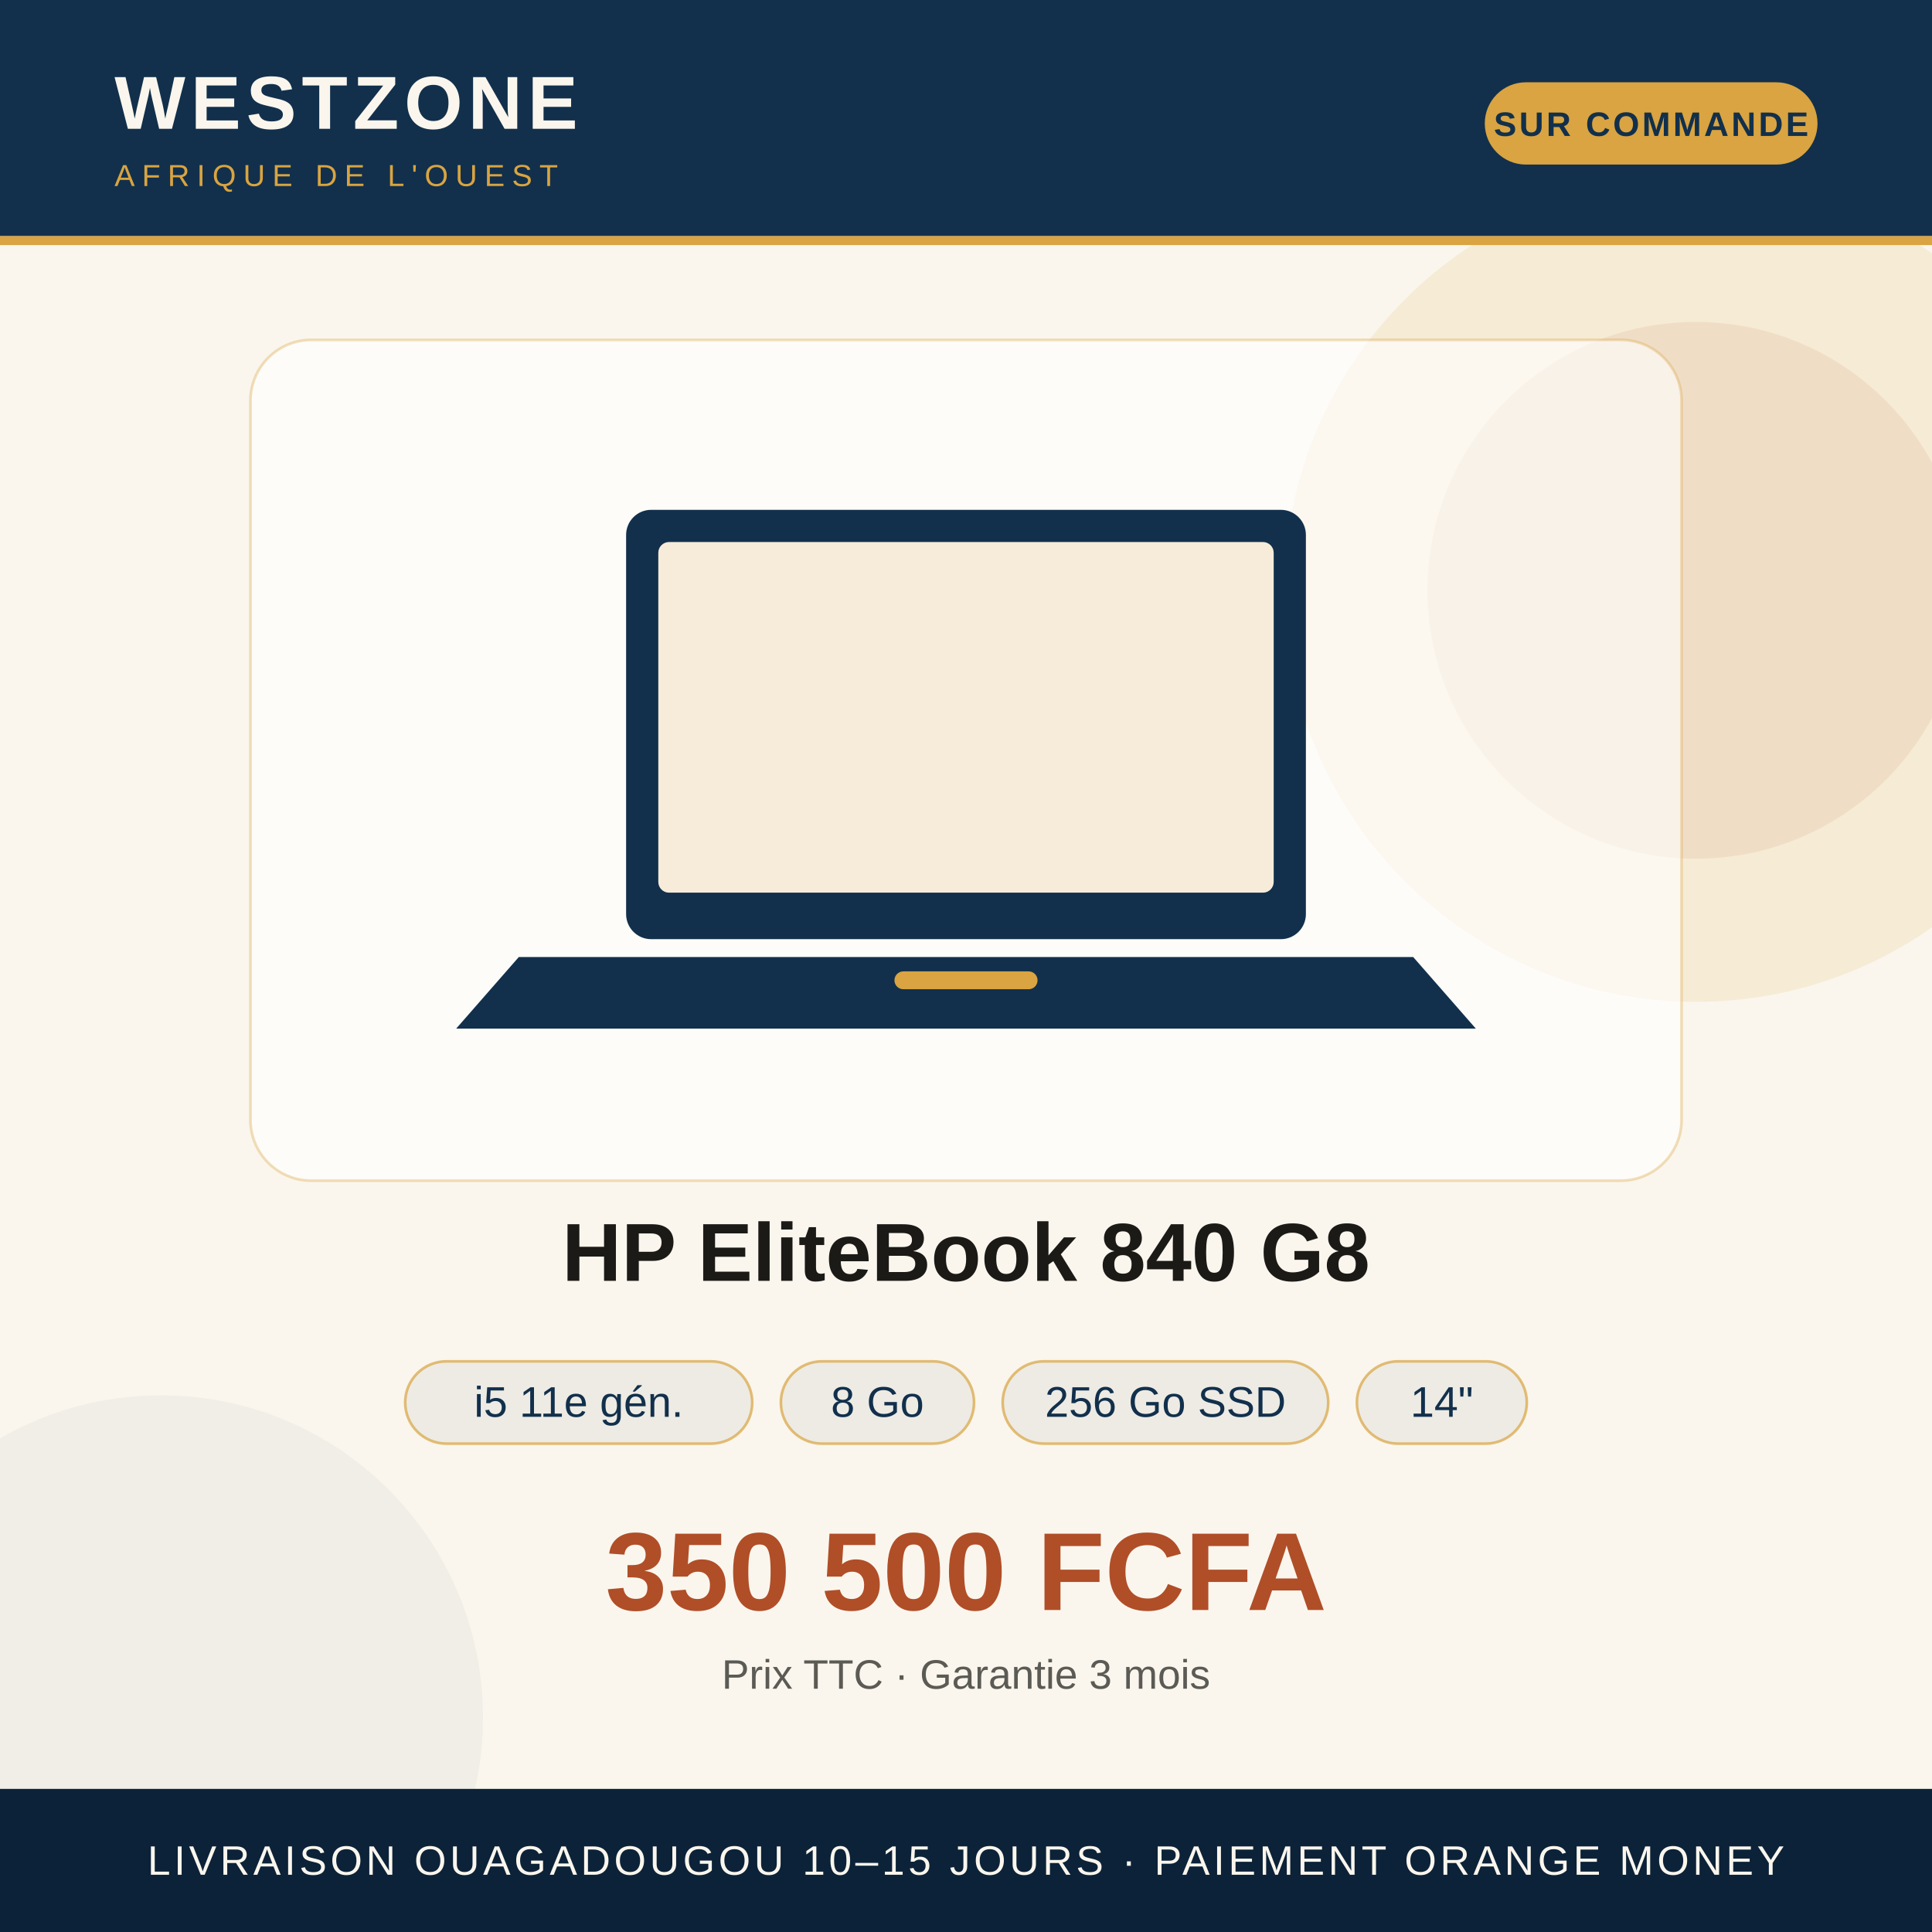
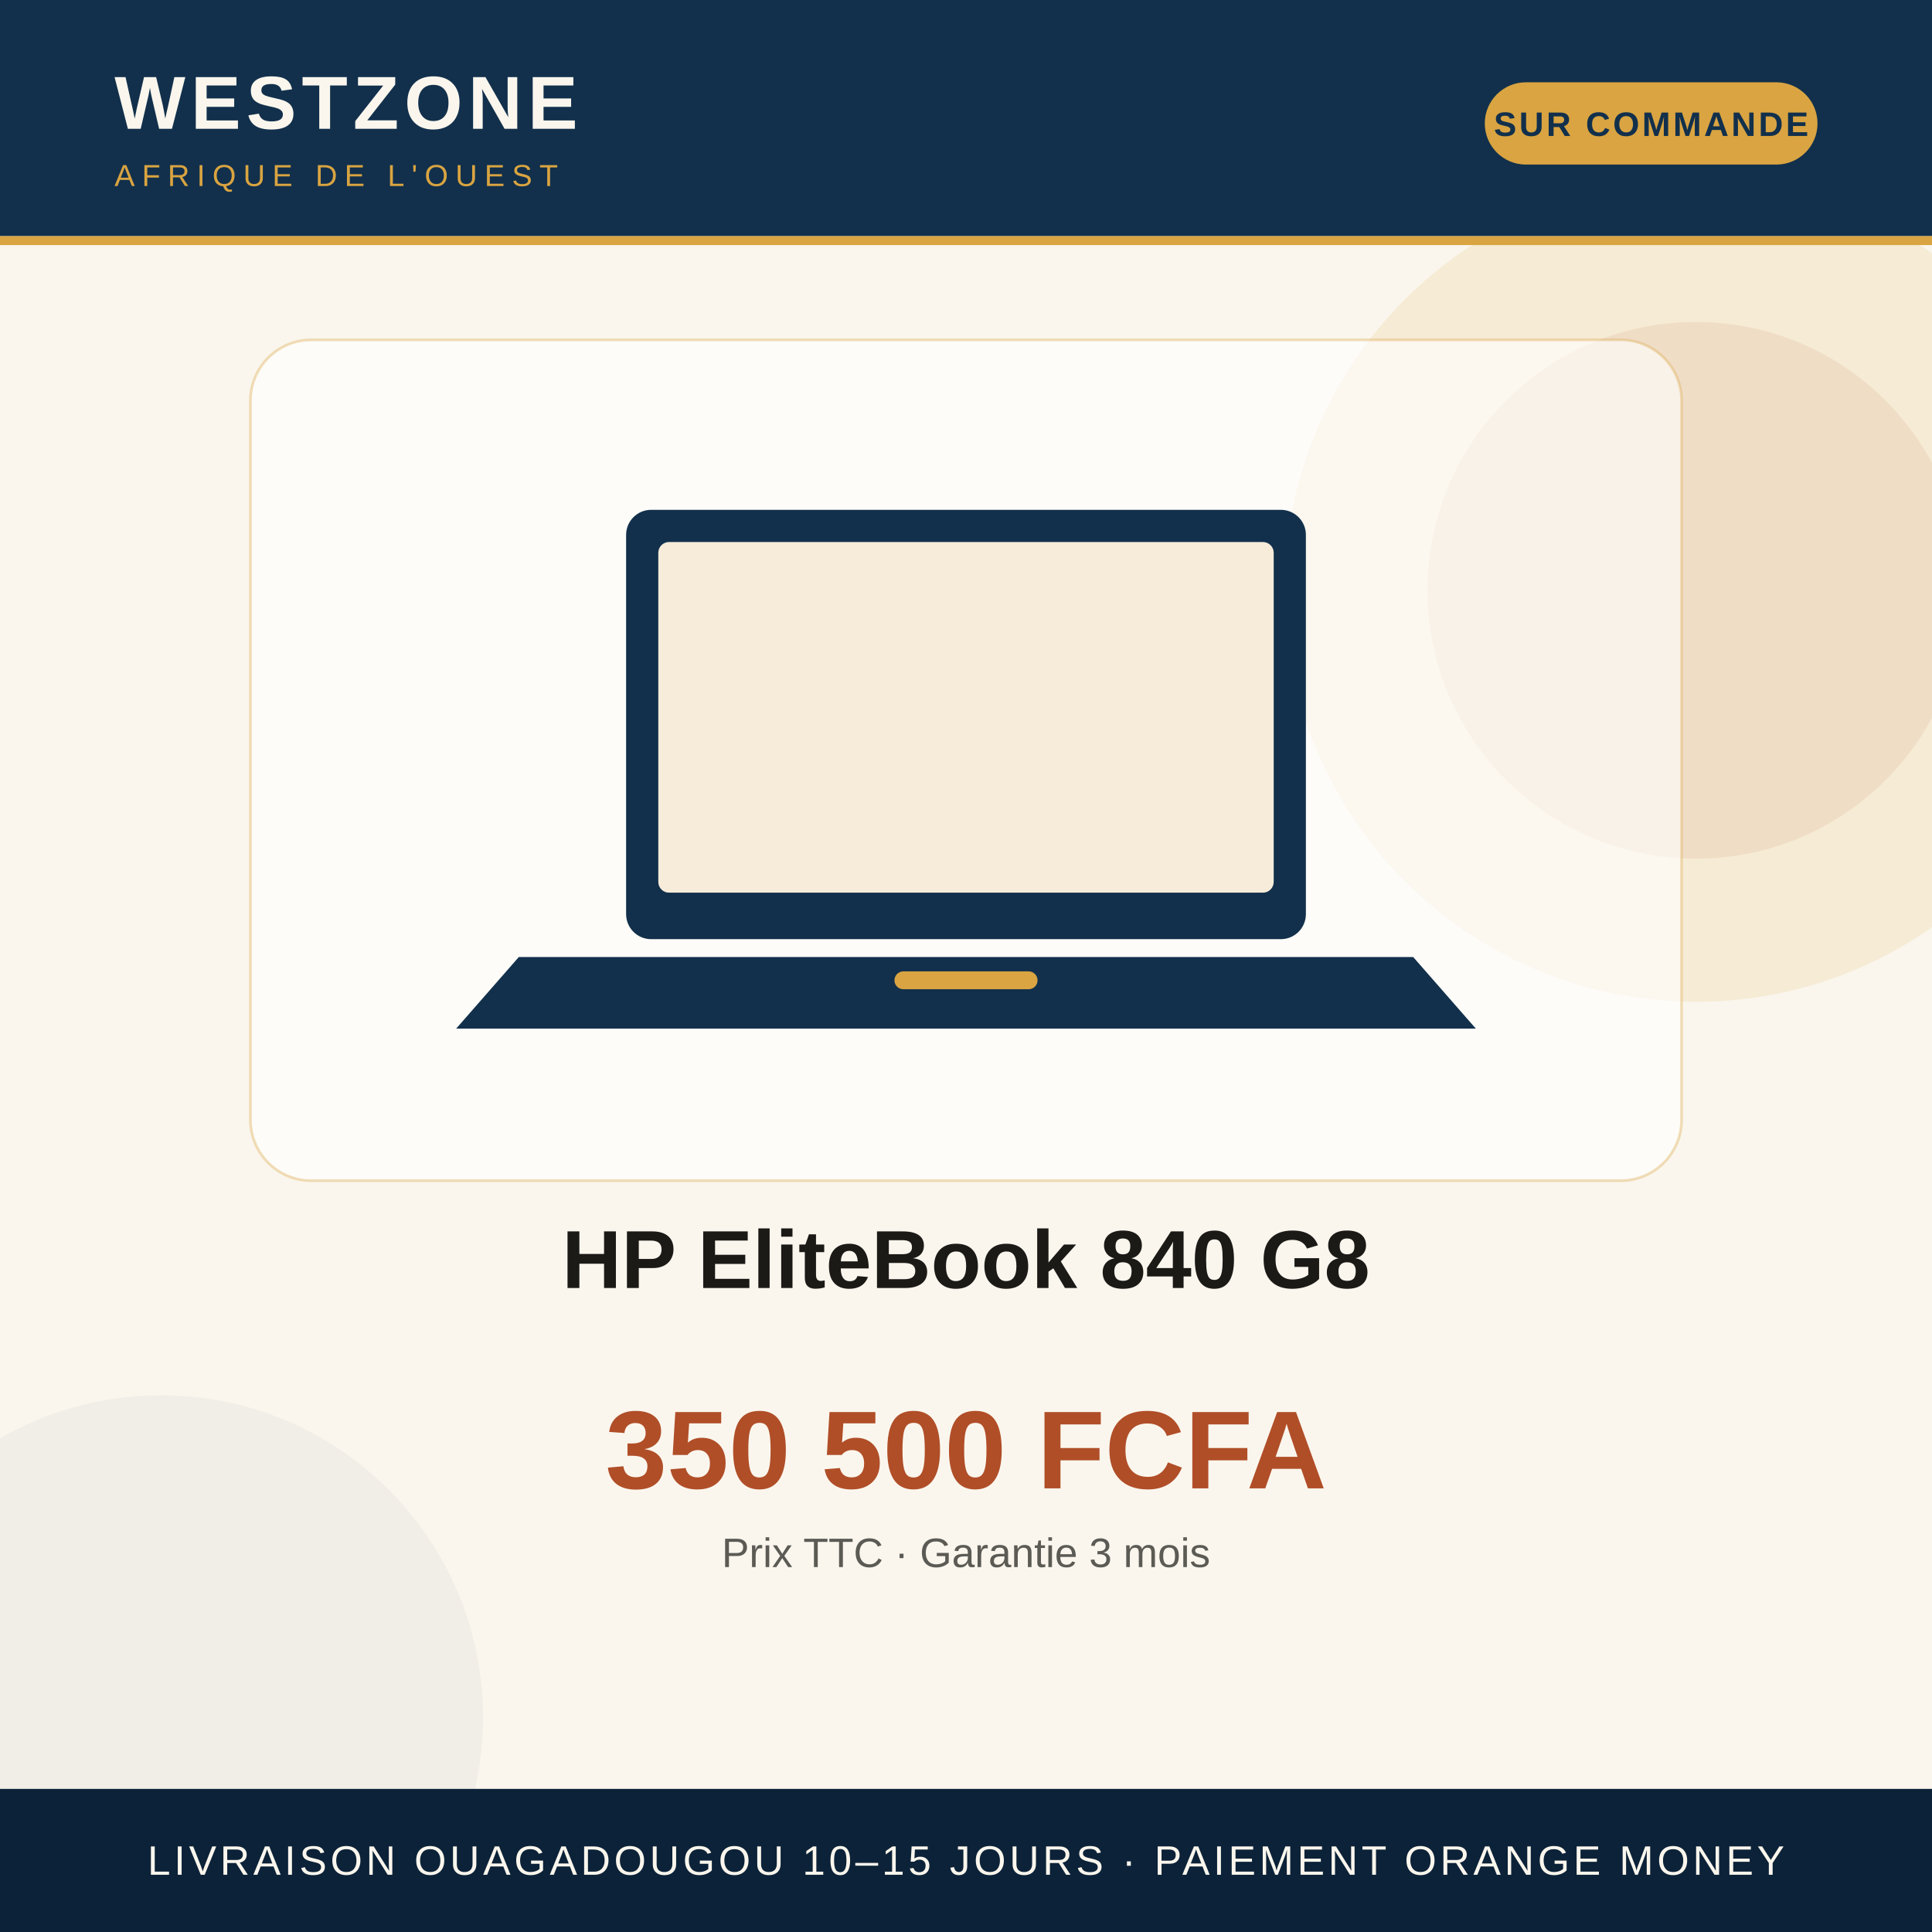
<svg xmlns="http://www.w3.org/2000/svg" width="1080" height="1080" viewBox="0 0 1080 1080">
  <defs>
    <clipPath id="belowHeader">
      <rect x="0" y="132" width="1080" height="868" />
    </clipPath>
  </defs>
  <rect width="1080" height="1080" fill="#FAF6ED" />
  <g clip-path="url(#belowHeader)">
    <circle cx="948" cy="330" r="230" fill="#D9A441" opacity="0.14" />
    <circle cx="948" cy="330" r="150" fill="#B04E28" opacity="0.09" />
    <circle cx="90" cy="960" r="180" fill="#12304C" opacity="0.04" />
  </g>
  <rect x="140" y="190" width="800" height="470" rx="34" fill="#FFFFFF" opacity="0.62" />
  <rect x="140" y="190" width="800" height="470" rx="34" fill="none" stroke="#D9A441" stroke-width="1.5" opacity="0.35" />
  <g transform="translate(540 425)">
    <rect x="-190" y="-140" width="380" height="240" rx="14" fill="#12304C" />
    <rect x="-172" y="-122" width="344" height="196" rx="6" fill="#FAF6ED" />
    <rect x="-172" y="-122" width="344" height="196" rx="6" fill="#D9A441" opacity="0.12" />
    <path d="M-250 110 L250 110 L285 150 L-285 150 Z" fill="#12304C" />
    <rect x="-40" y="118" width="80" height="10" rx="5" fill="#D9A441" />
  </g>
-   <text x="540" y="716" text-anchor="middle" font-family="Arial, Helvetica, sans-serif" font-size="46" font-weight="700" fill="#1B1A17">HP EliteBook 840 G8</text>
-   <rect x="226.5" y="761" width="194" height="46" rx="23" fill="#12304C" opacity="0.055" />
-   <rect x="226.5" y="761" width="194" height="46" rx="23" fill="none" stroke="#D9A441" stroke-width="1.5" opacity="0.7" />
-   <text x="323.5" y="792" text-anchor="middle" font-family="Arial, Helvetica, sans-serif" font-size="24" fill="#12304C">i5 11e gén.</text>
-   <rect x="436.5" y="761" width="108" height="46" rx="23" fill="#12304C" opacity="0.055" />
-   <rect x="436.5" y="761" width="108" height="46" rx="23" fill="none" stroke="#D9A441" stroke-width="1.5" opacity="0.7" />
-   <text x="490.5" y="792" text-anchor="middle" font-family="Arial, Helvetica, sans-serif" font-size="24" fill="#12304C">8 Go</text>
-   <rect x="560.5" y="761" width="182" height="46" rx="23" fill="#12304C" opacity="0.055" />
-   <rect x="560.5" y="761" width="182" height="46" rx="23" fill="none" stroke="#D9A441" stroke-width="1.5" opacity="0.7" />
-   <text x="651.5" y="792" text-anchor="middle" font-family="Arial, Helvetica, sans-serif" font-size="24" fill="#12304C">256 Go SSD</text>
-   <rect x="758.5" y="761" width="95" height="46" rx="23" fill="#12304C" opacity="0.055" />
-   <rect x="758.5" y="761" width="95" height="46" rx="23" fill="none" stroke="#D9A441" stroke-width="1.5" opacity="0.7" />
-   <text x="806" y="792" text-anchor="middle" font-family="Arial, Helvetica, sans-serif" font-size="24" fill="#12304C">14"</text>
-   <text x="540" y="900" text-anchor="middle" font-family="Arial, Helvetica, sans-serif" font-size="62" font-weight="700" fill="#B04E28">350 500 FCFA</text>
-   <text x="540" y="944" text-anchor="middle" font-family="Arial, Helvetica, sans-serif" font-size="23" fill="#5B5A54">Prix TTC · Garantie 3 mois</text>
+   <text x="540" y="720" text-anchor="middle" font-family="Arial, Helvetica, sans-serif" font-size="46" font-weight="700" fill="#1B1A17">HP EliteBook 840 G8</text>
+   <text x="540" y="832" text-anchor="middle" font-family="Arial, Helvetica, sans-serif" font-size="62" font-weight="700" fill="#B04E28">350 500 FCFA</text>
+   <text x="540" y="876" text-anchor="middle" font-family="Arial, Helvetica, sans-serif" font-size="23" fill="#5B5A54">Prix TTC · Garantie 3 mois</text>
  <rect width="1080" height="132" fill="#12304C" />
  <rect y="132" width="1080" height="5" fill="#D9A441" />
  <text x="64" y="72" font-family="Arial, Helvetica, sans-serif" font-size="42" font-weight="700" letter-spacing="3" fill="#FAF6ED">WESTZONE</text>
  <text x="64" y="104" font-family="Arial, Helvetica, sans-serif" font-size="17" letter-spacing="4" fill="#D9A441">AFRIQUE DE L'OUEST</text>
  <rect x="830" y="46" width="186" height="46" rx="23" fill="#D9A441" />
  <text x="923" y="76" text-anchor="middle" font-family="Arial, Helvetica, sans-serif" font-size="19" font-weight="700" letter-spacing="1.5" fill="#12304C">SUR COMMANDE</text>
  <rect y="1000" width="1080" height="80" fill="#0C2238" />
  <text x="540" y="1048" text-anchor="middle" font-family="Arial, Helvetica, sans-serif" font-size="23" letter-spacing="2" fill="#FAF6ED">LIVRAISON OUAGADOUGOU 10–15 JOURS · PAIEMENT ORANGE MONEY</text>
</svg>
